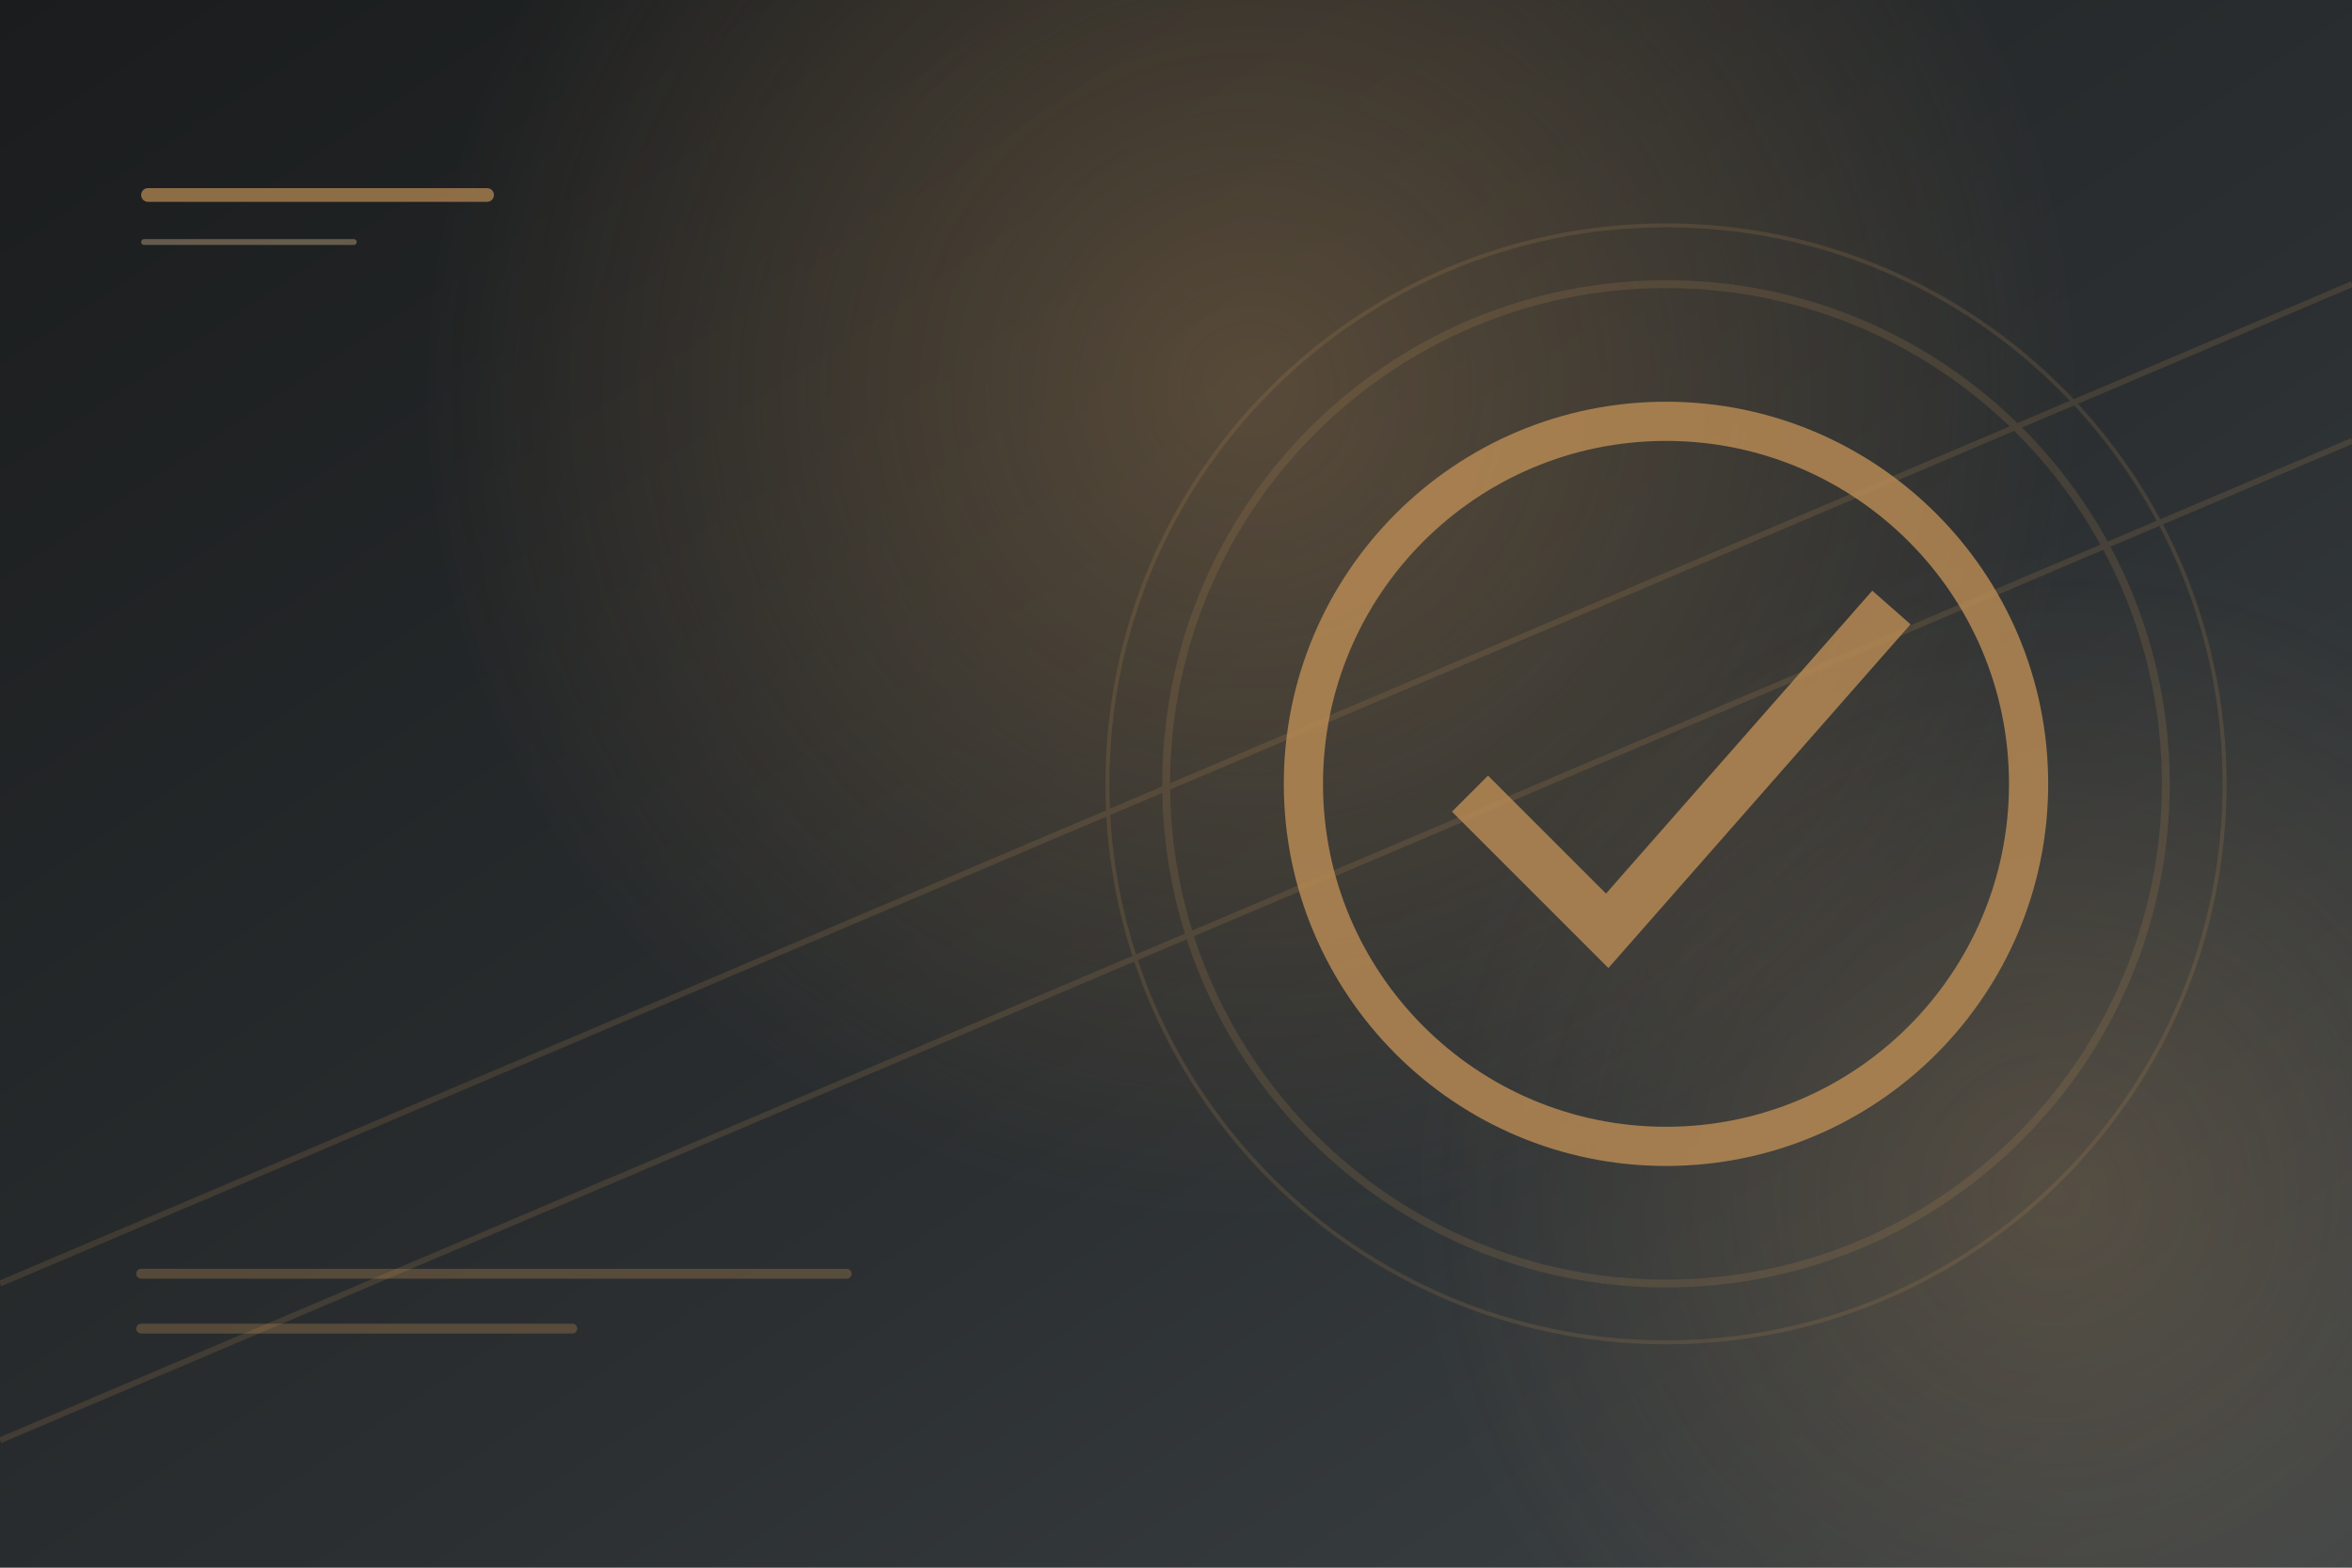
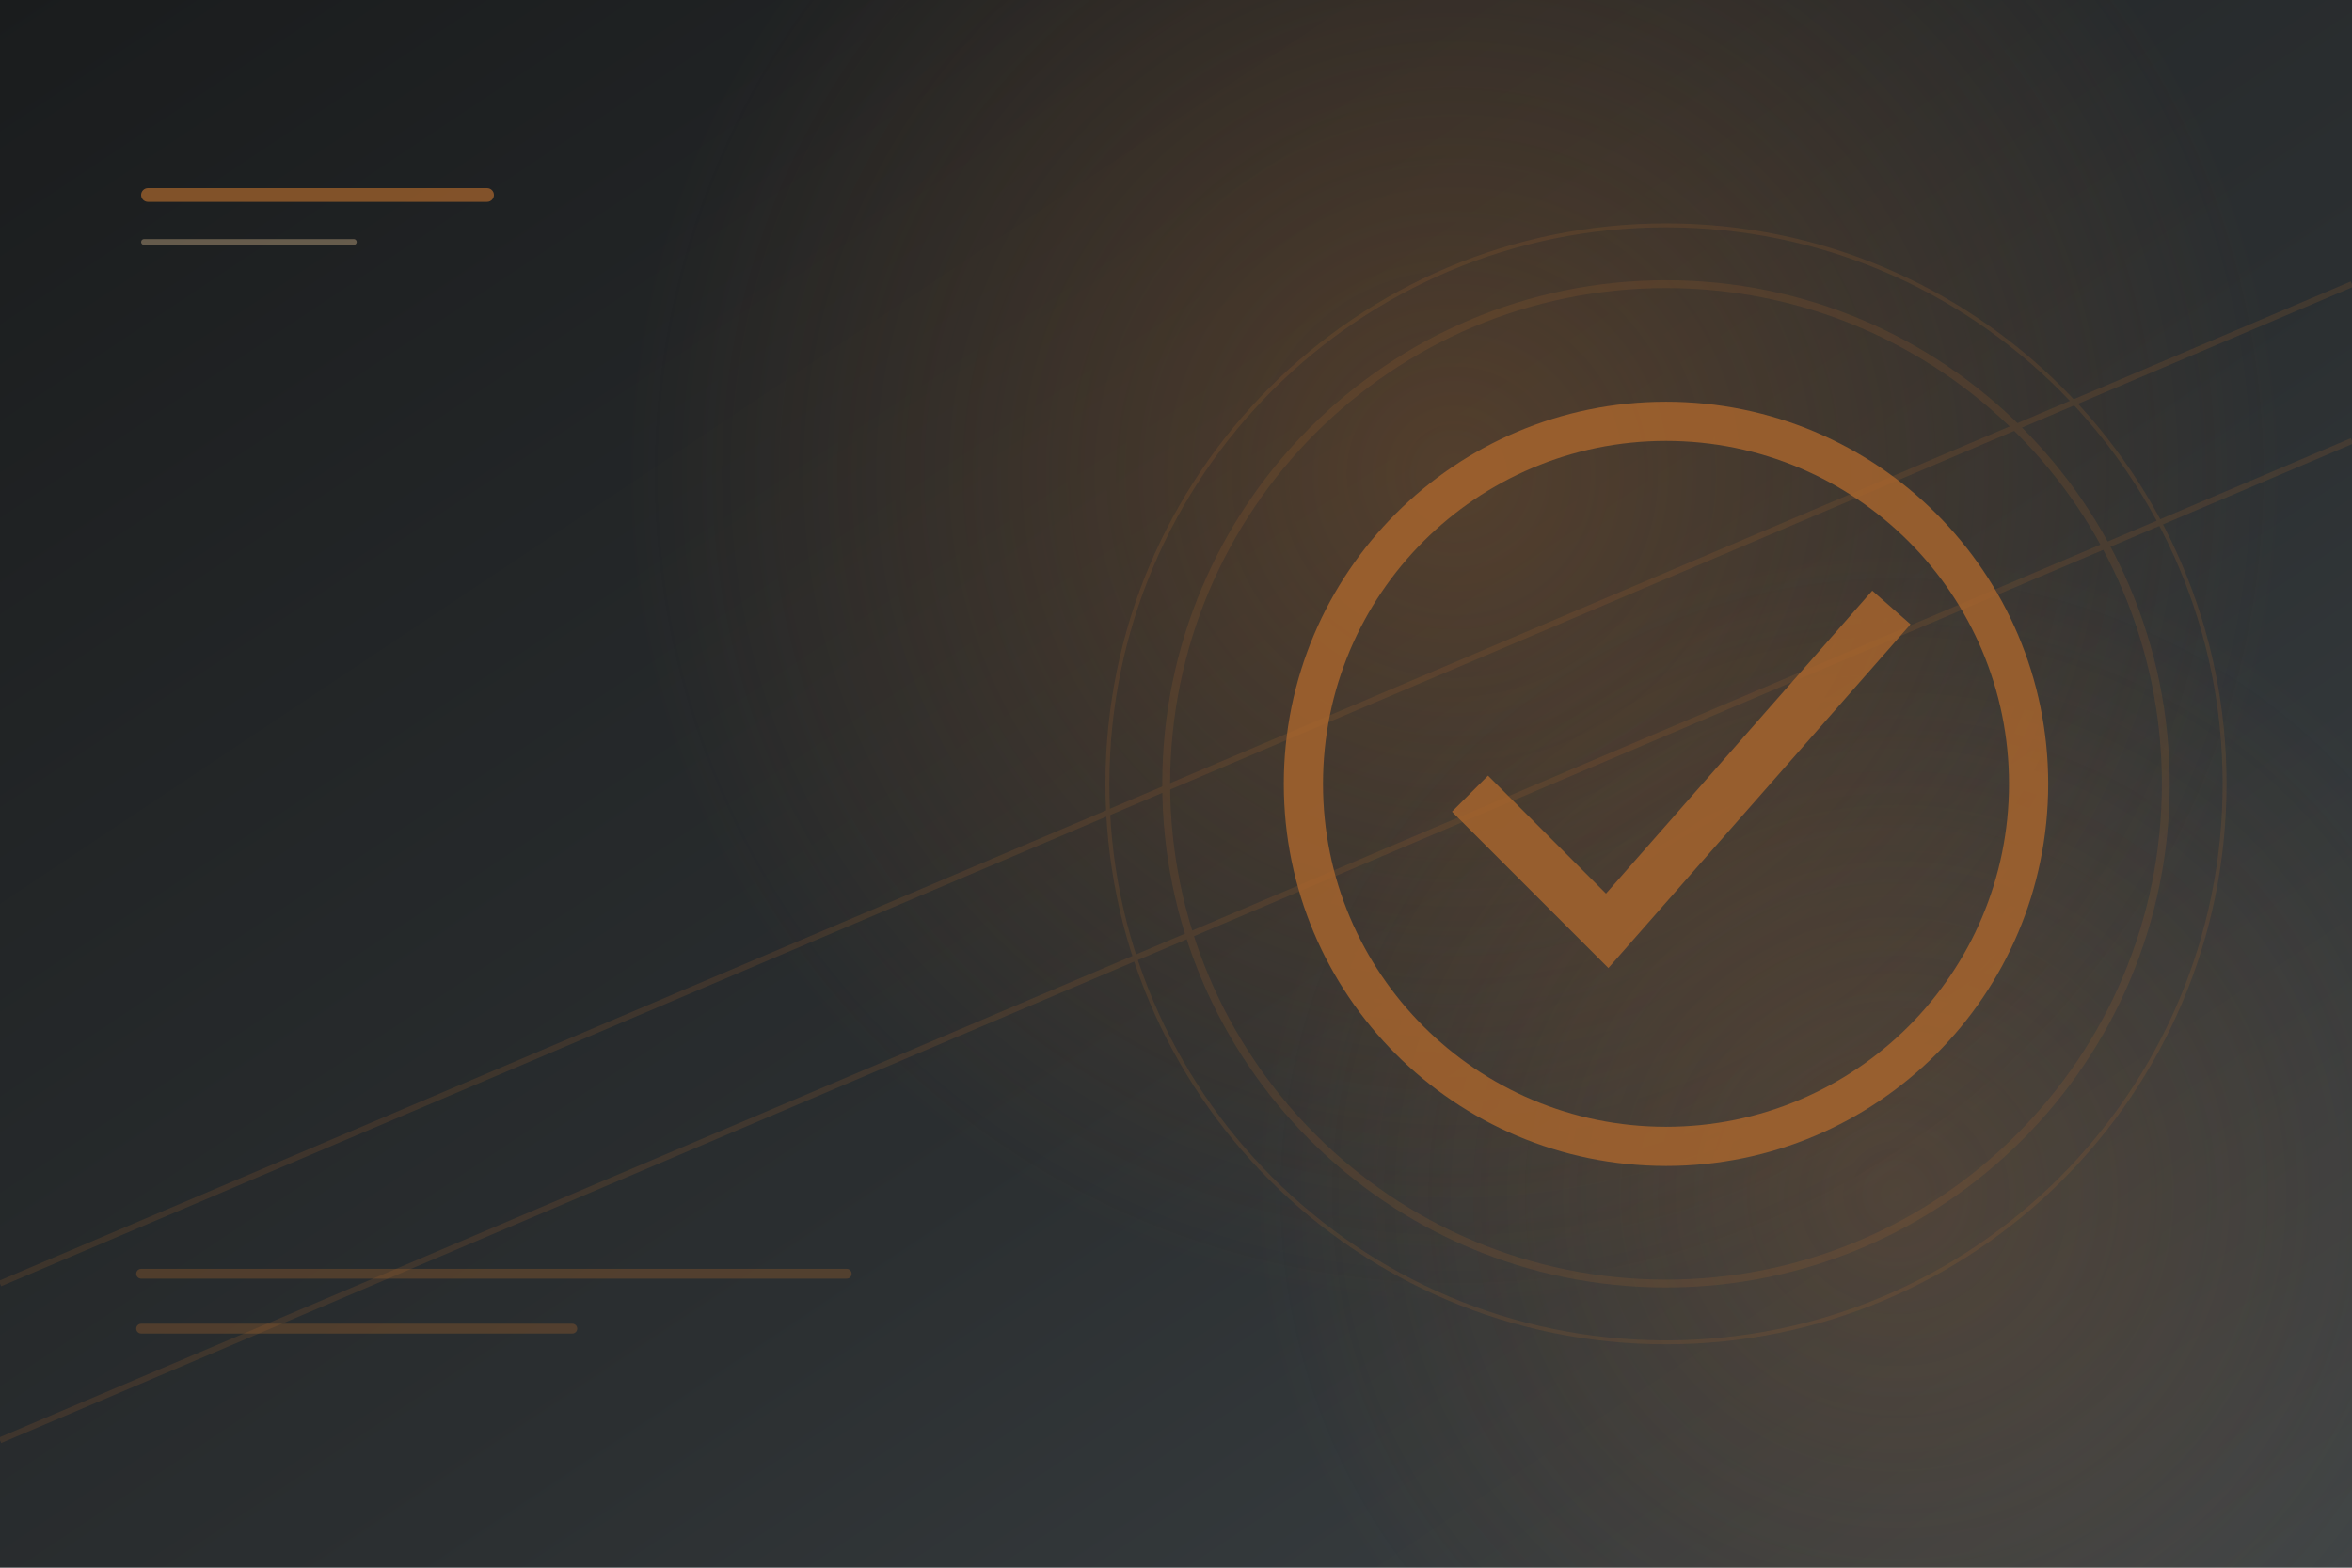
<svg xmlns="http://www.w3.org/2000/svg" width="1200" height="800" viewBox="0 0 1200 800" preserveAspectRatio="xMidYMid meet" role="img" aria-labelledby="title desc">
  <defs>
    <linearGradient id="bg" x1="0" y1="0" x2="1" y2="1">
      <stop stop-color="#1a1c1d" />
      <stop offset=".58" stop-color="#2b2f31" />
      <stop offset="1" stop-color="#3e4447" />
    </linearGradient>
    <radialGradient id="glow">
-       <stop stop-color="#b98b54" stop-opacity=".34" />
-       <stop offset="1" stop-color="#b98b54" stop-opacity="0" />
+       <stop stop-color="#a8652d" stop-opacity=".34" />
+       <stop offset="1" stop-color="#a8652d" stop-opacity="0" />
    </radialGradient>
  </defs>
  <rect width="1200" height="800" fill="url(#bg)" />
-   <circle cx="638" cy="200" r="420" fill="url(#glow)" />
-   <circle cx="1050" cy="610" r="330" fill="url(#glow)" opacity=".7" />
-   <g fill="none" stroke="#b98b54" opacity=".18">
+   <circle cx="742" cy="243" r="420" fill="url(#glow)" />
+   <circle cx="968" cy="610" r="330" fill="url(#glow)" opacity=".7" />
+   <g fill="none" stroke="#a8652d" opacity=".18">
    <path d="M0 655 1200 145M0 735 1200 225" stroke-width="3" />
    <circle cx="850" cy="400" r="255" stroke-width="4" />
    <circle cx="850" cy="400" r="285" stroke-width="2" />
  </g>
-   <g color="#b98b54" opacity=".82">
+   <g color="#a8652d" opacity=".82">
    <circle cx="850" cy="400" r="185" fill="none" stroke="currentColor" stroke-width="20" />
    <path d="m750 405 70 70 145-165" fill="none" stroke="currentColor" stroke-width="26" />
  </g>
-   <rect x="72" y="96" width="180" height="7" rx="3.5" fill="#b98b54" opacity=".72" />
+   <rect x="72" y="96" width="180" height="7" rx="3.5" fill="#a8652d" opacity=".72" />
  <rect x="72" y="122" width="110" height="3" rx="1.5" fill="#d2b48c" opacity=".4" />
-   <path d="M72 650h360M72 678h220" stroke="#b98b54" stroke-width="5" stroke-linecap="round" opacity=".32" />
+   <path d="M72 650h360M72 678h220" stroke="#a8652d" stroke-width="5" stroke-linecap="round" opacity=".32" />
</svg>
